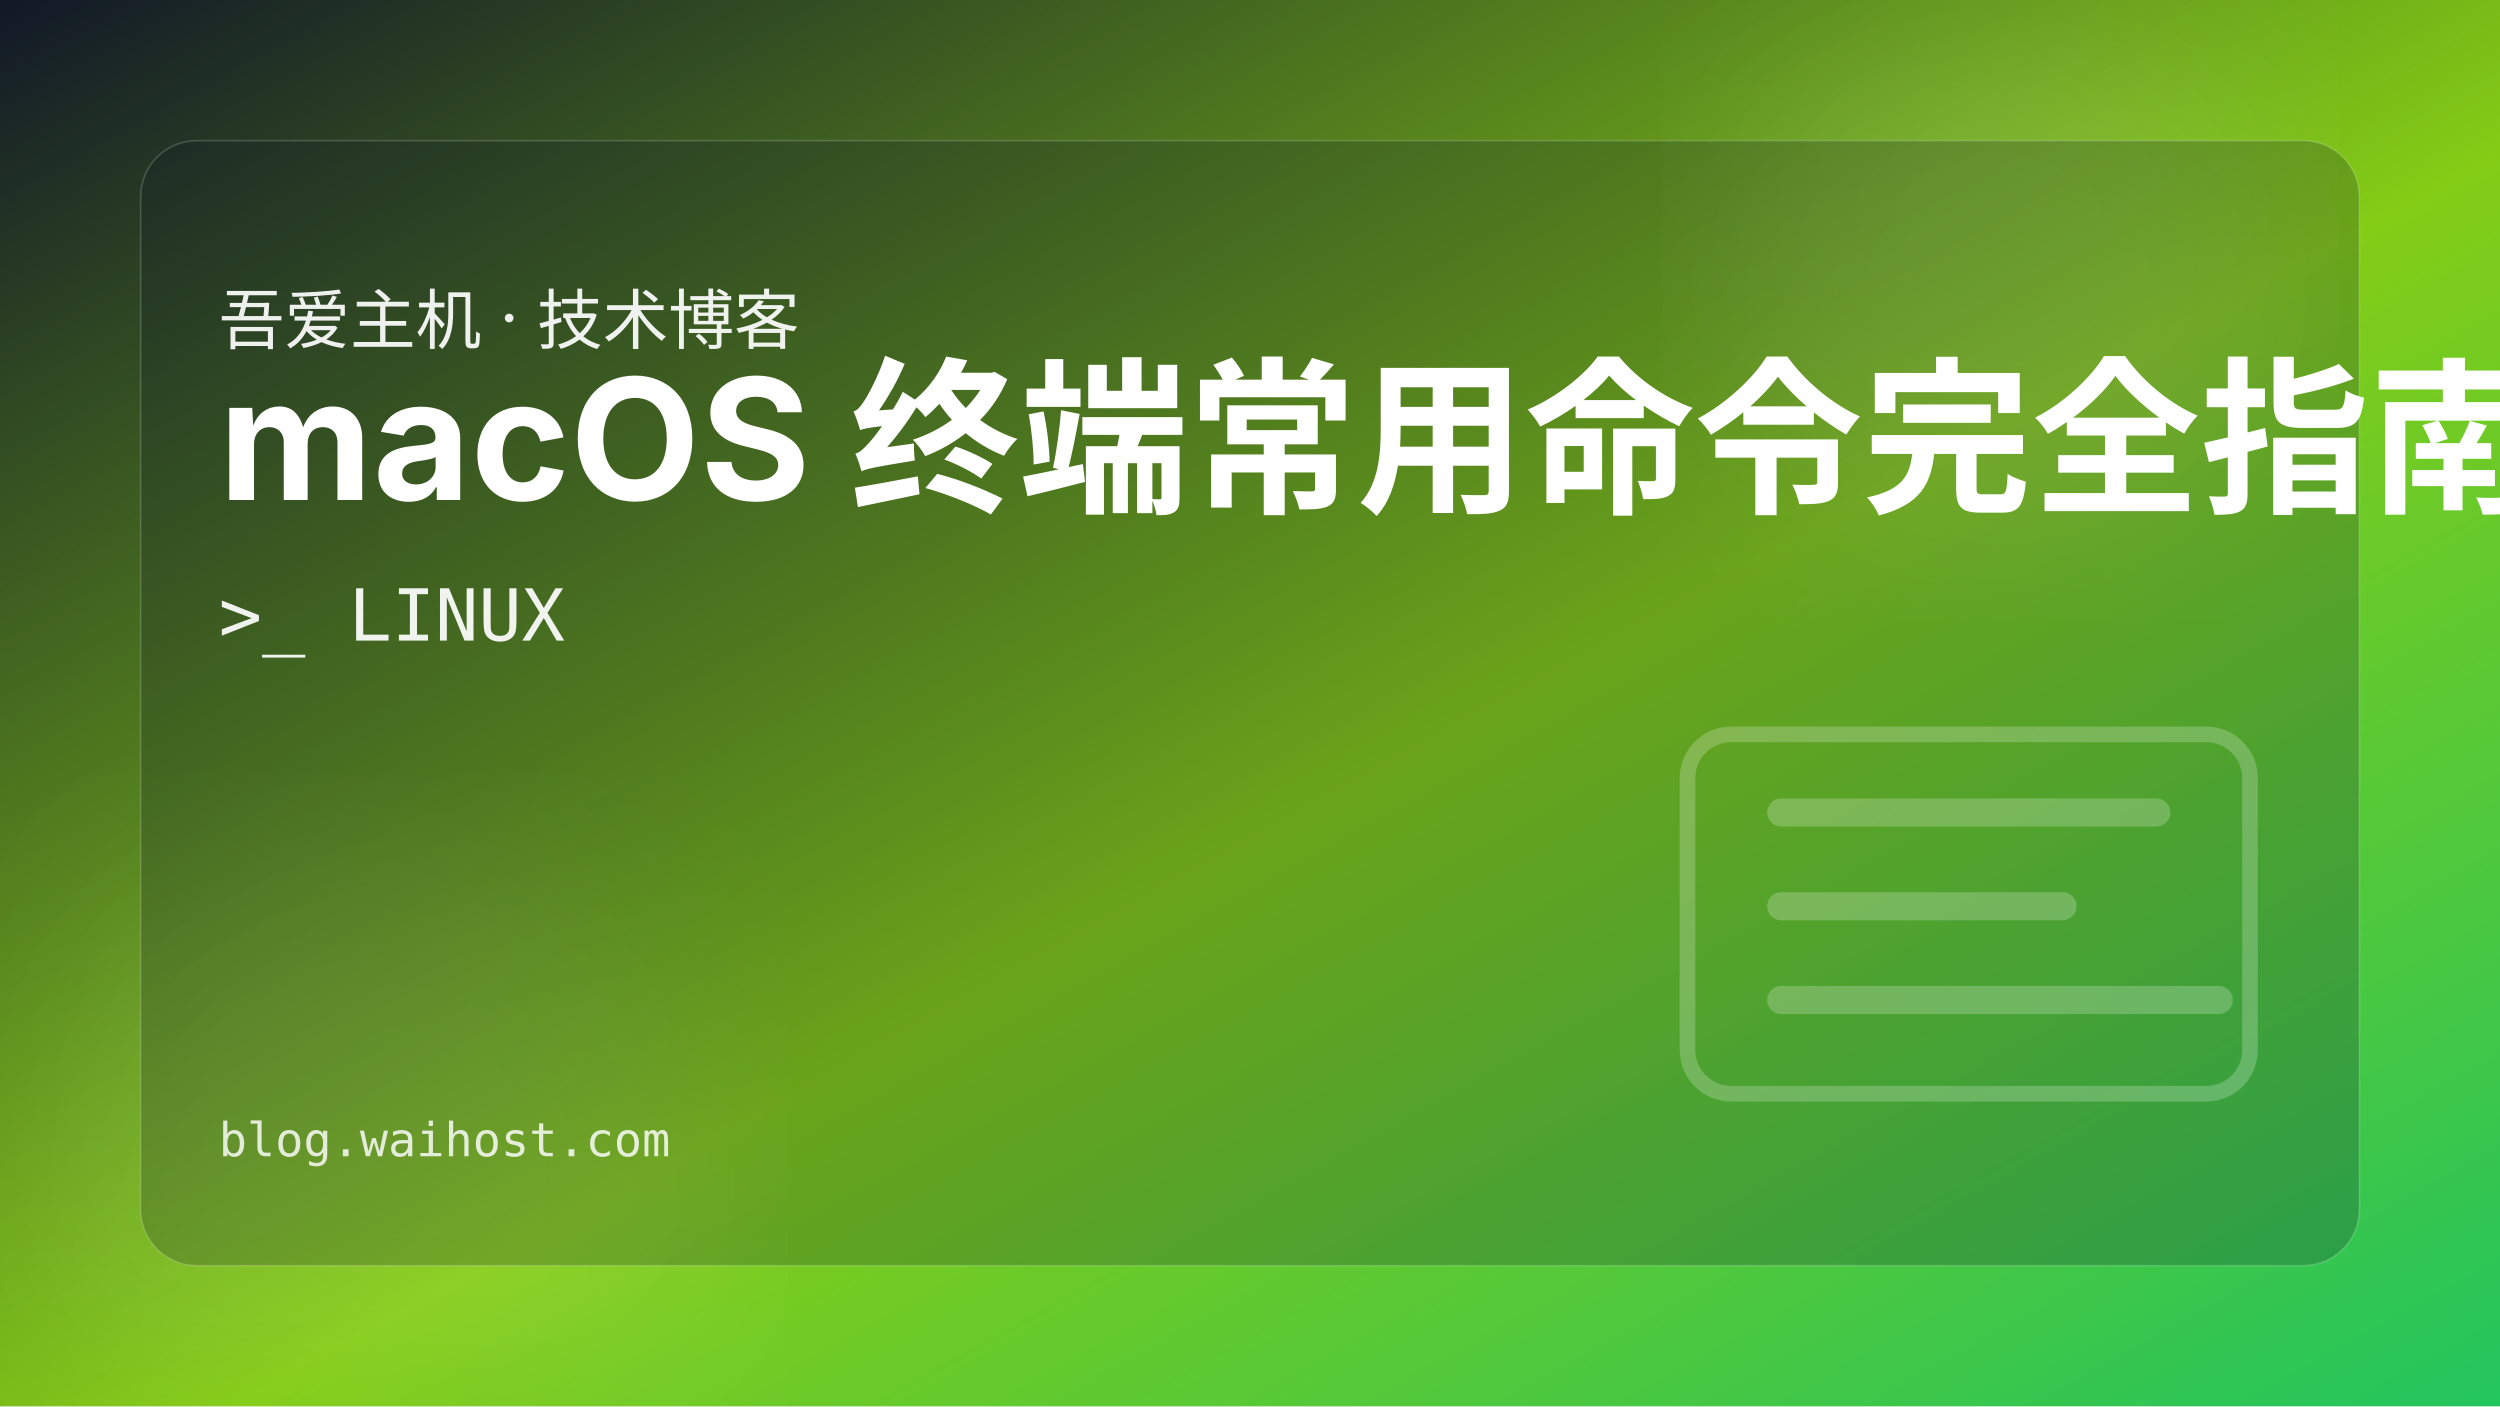
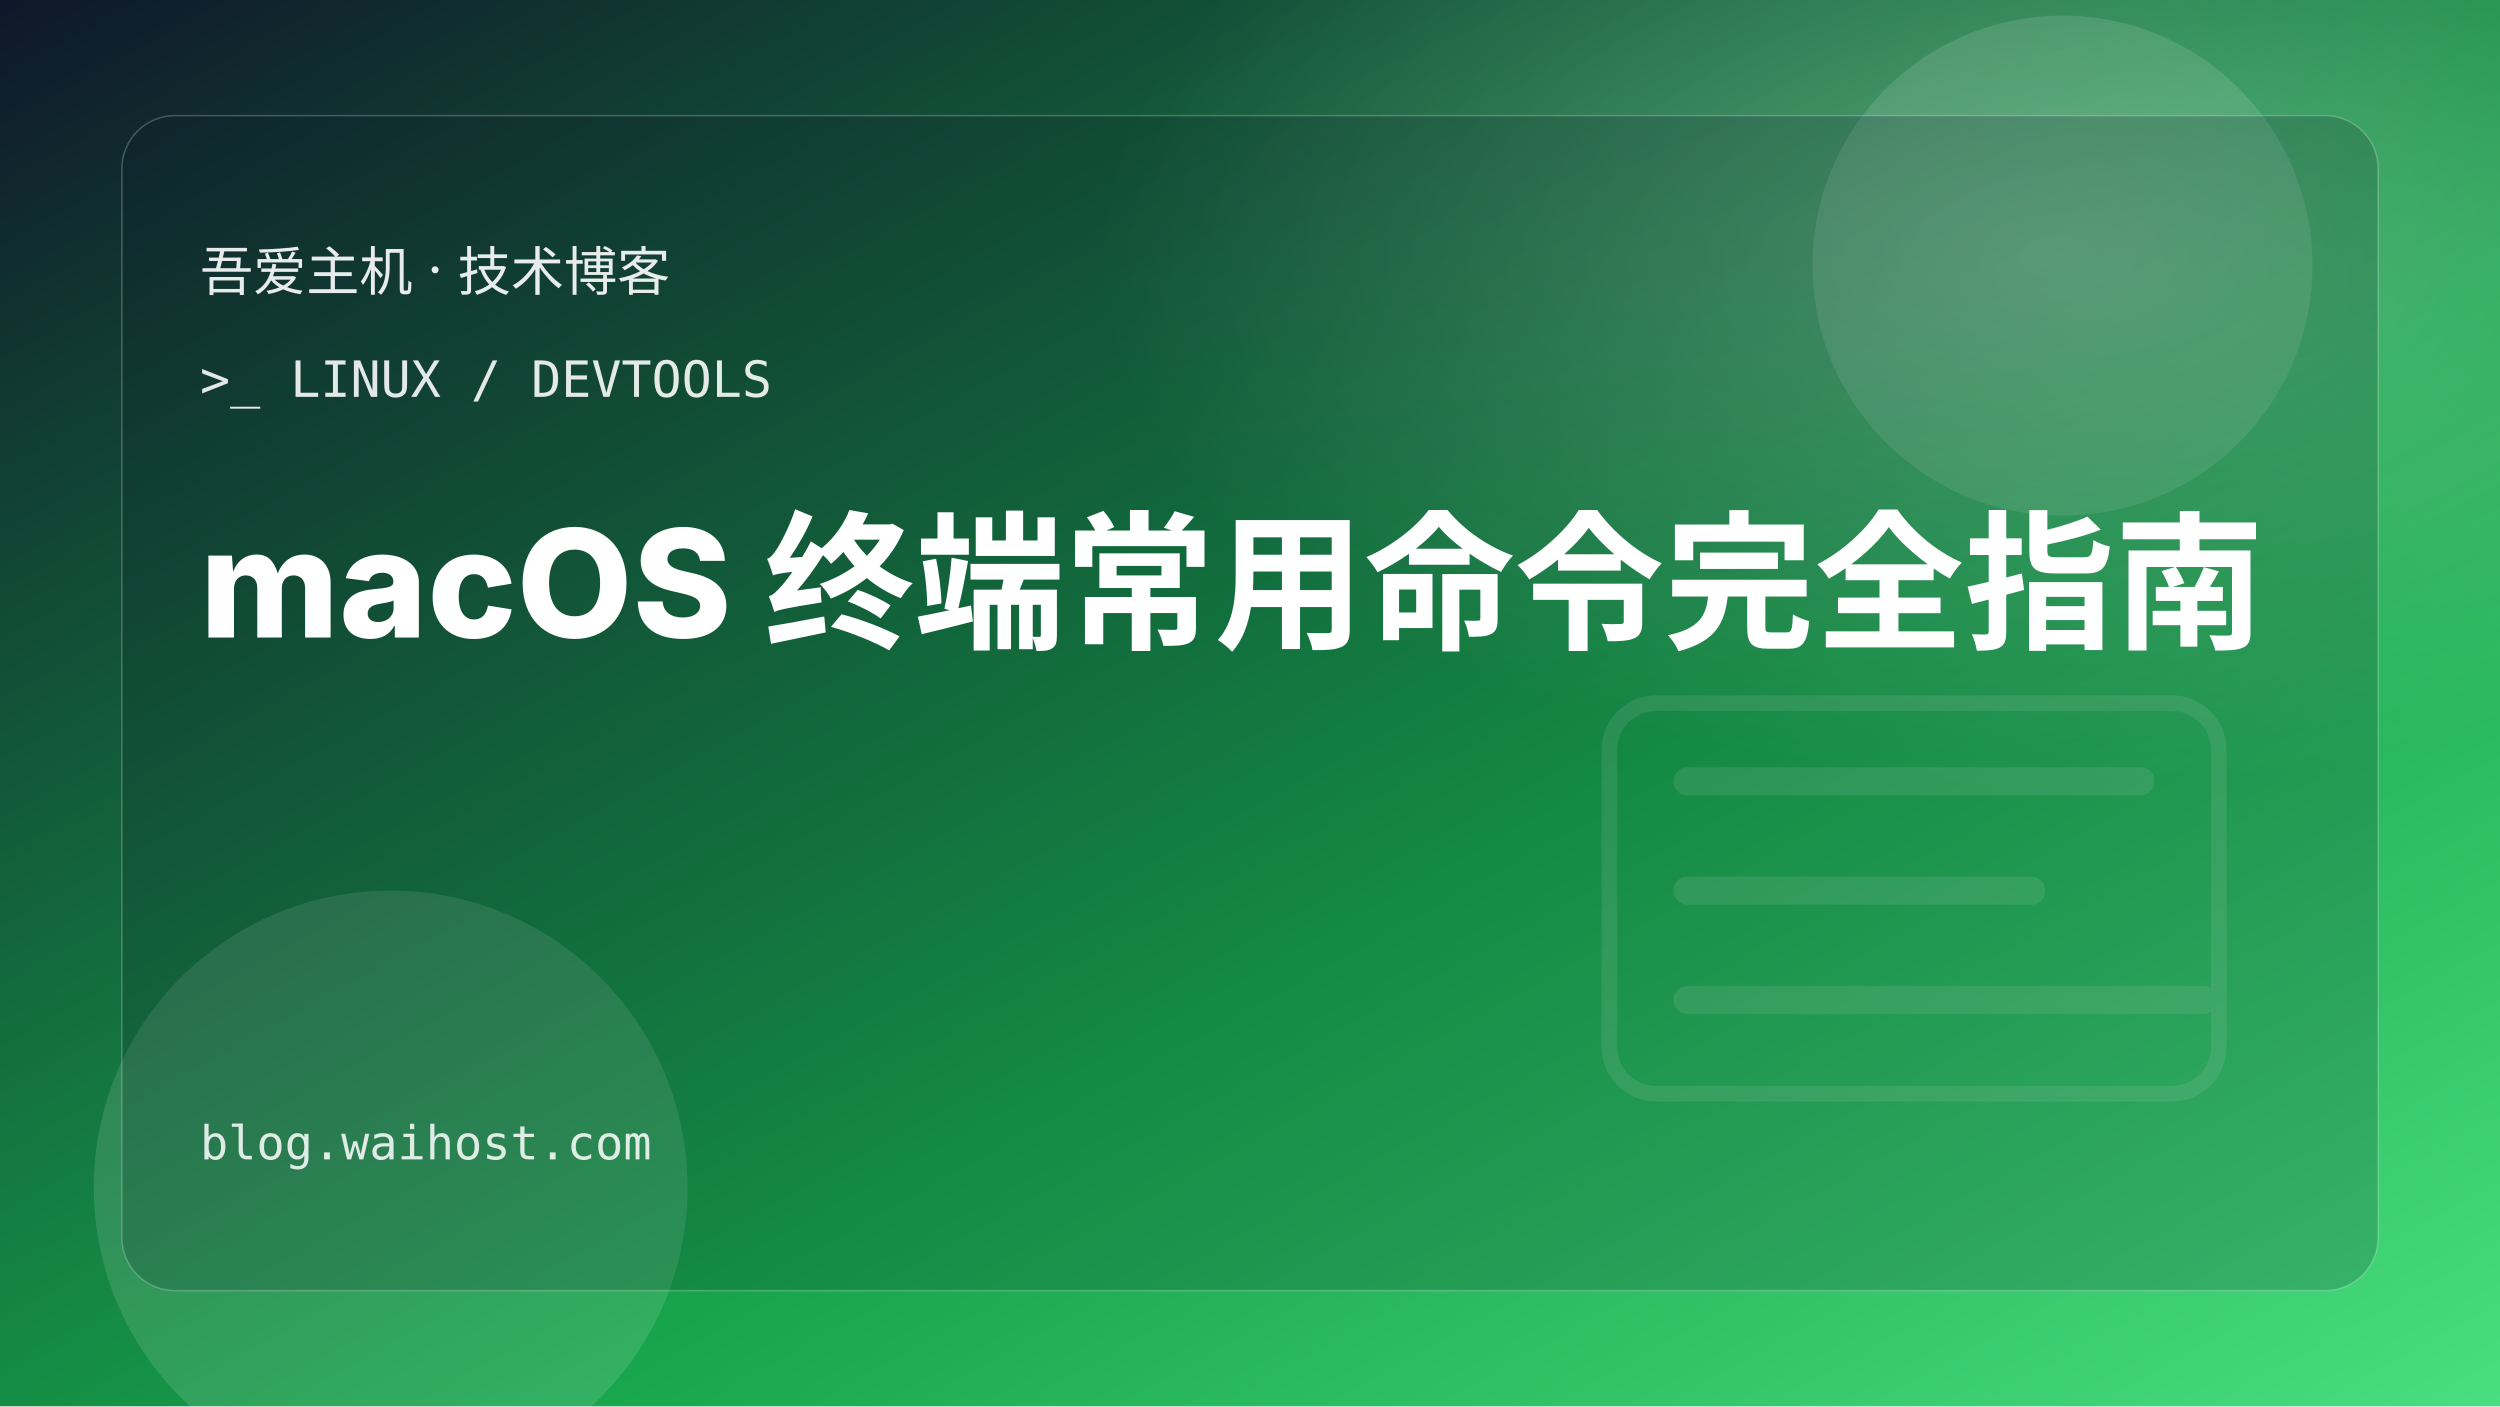
<svg xmlns="http://www.w3.org/2000/svg" width="1600" height="900" viewBox="0 0 1600 900" role="img" aria-label="macOS 终端常用命令完全指南">
  <defs>
    <linearGradient id="g" x1="0" y1="0" x2="1" y2="1">
-       <stop offset="0%" stop-color="#111827" />
-       <stop offset="55%" stop-color="#84cc16" />
-       <stop offset="100%" stop-color="#22c55e" />
+       <stop offset="0%" stop-color="#0f172a" />
+       <stop offset="60%" stop-color="#16a34a" />
+       <stop offset="100%" stop-color="#4ade80" />
    </linearGradient>
-     <filter id="blur">
-       <feGaussianBlur stdDeviation="60" />
-     </filter>
+     <radialGradient id="shine" cx="82%" cy="18%" r="38%">
+       <stop offset="0%" stop-color="rgba(255,255,255,.28)" />
+       <stop offset="100%" stop-color="rgba(255,255,255,0)" />
+     </radialGradient>
  </defs>
  <rect width="1600" height="900" fill="url(#g)" />
-   <circle cx="1280" cy="180" r="180" fill="rgba(255,255,255,.10)" filter="url(#blur)" />
-   <circle cx="240" cy="760" r="220" fill="rgba(255,255,255,.08)" filter="url(#blur)" />
-   <rect x="90" y="90" width="1420" height="720" rx="36" fill="rgba(15,23,42,.22)" stroke="rgba(255,255,255,.18)" />
-   <text x="140" y="220" font-size="42" font-family="Inter, Arial, sans-serif" fill="white" opacity=".92">吾爱主机 · 技术博客</text>
-   <text x="140" y="320" font-size="108" font-weight="700" font-family="Inter, 'PingFang SC', 'Microsoft YaHei', sans-serif" fill="white">macOS 终端常用命令完全指南</text>
-   <text x="140" y="410" font-size="46" font-family="JetBrains Mono, Consolas, monospace" fill="rgba(255,255,255,.92)">&gt;_ LINUX</text>
-   <g opacity=".22" stroke="white" fill="none">
-     <path d="M1140 520h240M1140 580h180M1140 640h280" stroke-width="18" stroke-linecap="round" />
-     <rect x="1080" y="470" width="360" height="230" rx="28" stroke-width="10" />
+   <rect width="1600" height="900" fill="url(#shine)" />
+   <g opacity=".12">
+     <circle cx="1320" cy="170" r="160" fill="#fff" />
+     <circle cx="250" cy="760" r="190" fill="#fff" />
+     <path d="M1080 500h290M1080 570h220M1080 640h330" stroke="#fff" stroke-width="18" stroke-linecap="round" />
+     <rect x="1030" y="450" width="390" height="250" rx="30" stroke="#fff" stroke-width="10" fill="none" />
  </g>
-   <text x="140" y="740" font-size="30" font-family="JetBrains Mono, Consolas, monospace" fill="rgba(255,255,255,.82)">blog.waihost.com</text>
+   <rect x="78" y="74" width="1444" height="752" rx="34" fill="rgba(15,23,42,.18)" stroke="rgba(255,255,255,.22)" />
+   <text x="128" y="186" font-size="34" font-family="Inter,Arial,sans-serif" fill="rgba(255,255,255,.9)">吾爱主机 · 技术博客</text>
+   <text x="128" y="254" font-size="32" font-family="JetBrains Mono,Consolas,monospace" fill="rgba(255,255,255,.88)">&gt;_ LINUX / DEVTOOLS</text>
+   <text x="128" y="408" font-size="96" font-weight="800" font-family="Inter,'PingFang SC','Microsoft YaHei',sans-serif" fill="#fff">macOS 终端常用命令完全指南</text>
+   <text x="128" y="742" font-size="30" font-family="JetBrains Mono,Consolas,monospace" fill="rgba(255,255,255,.85)">blog.waihost.com</text>
</svg>
